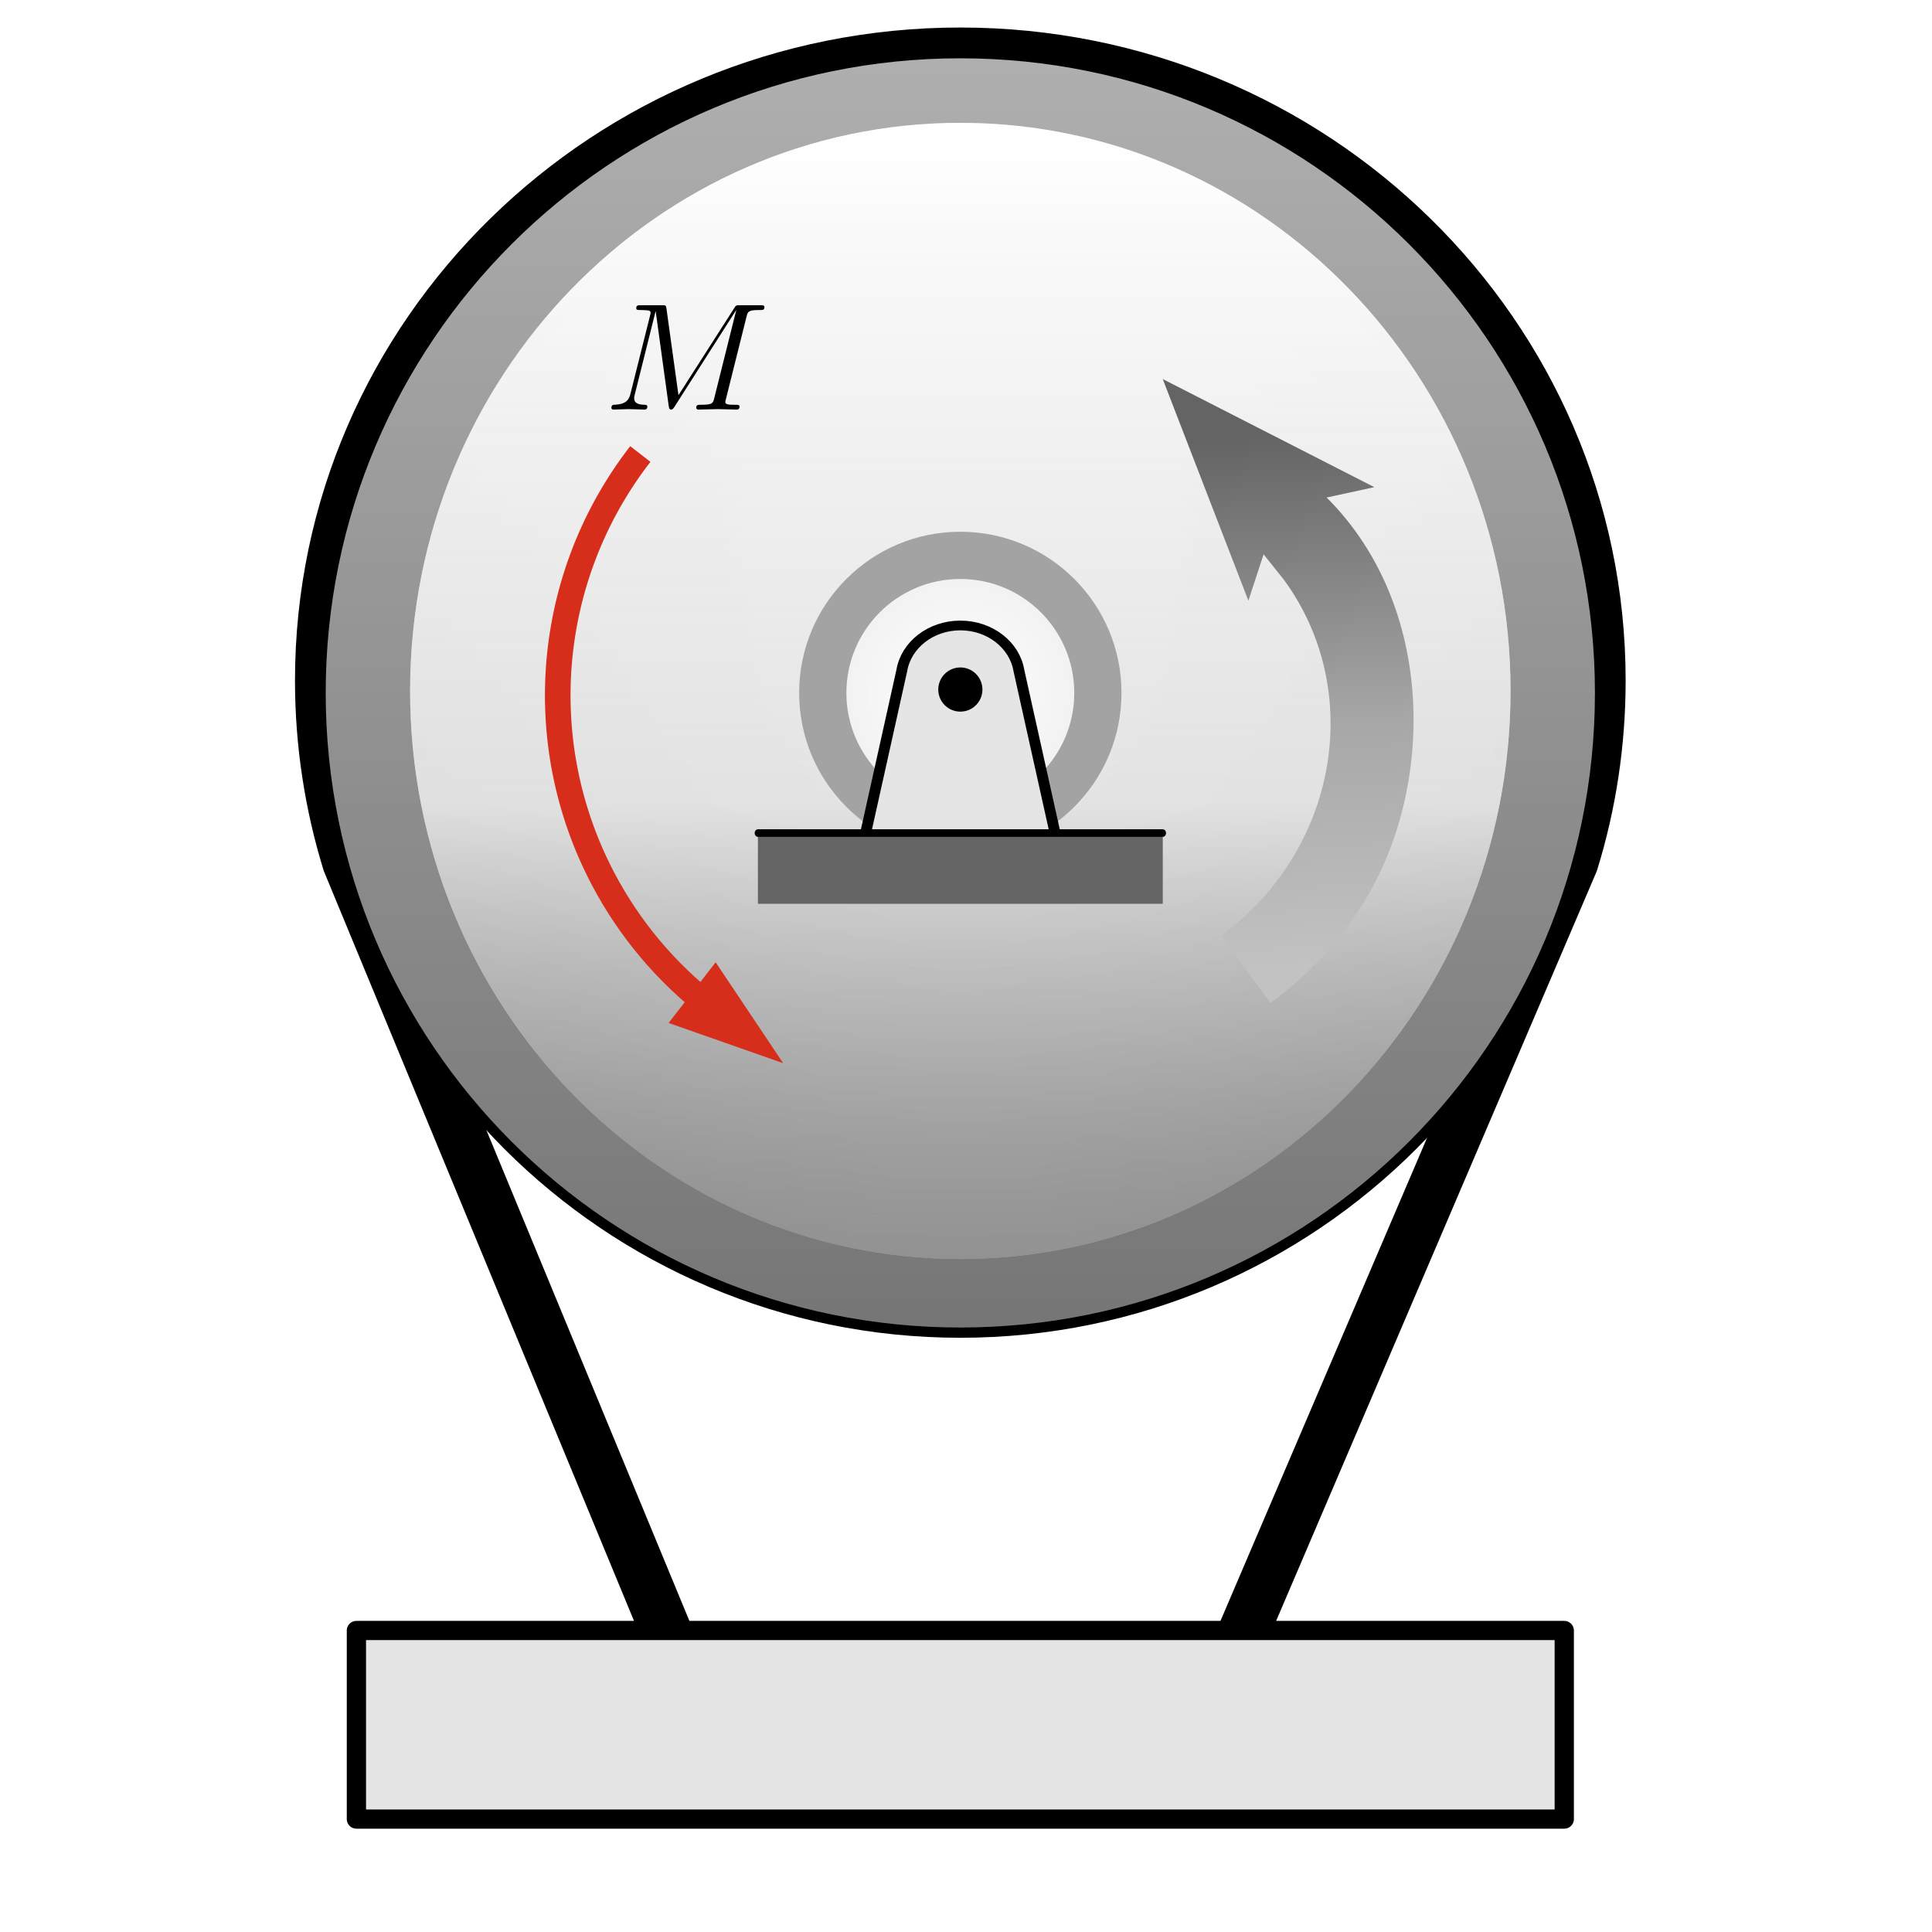
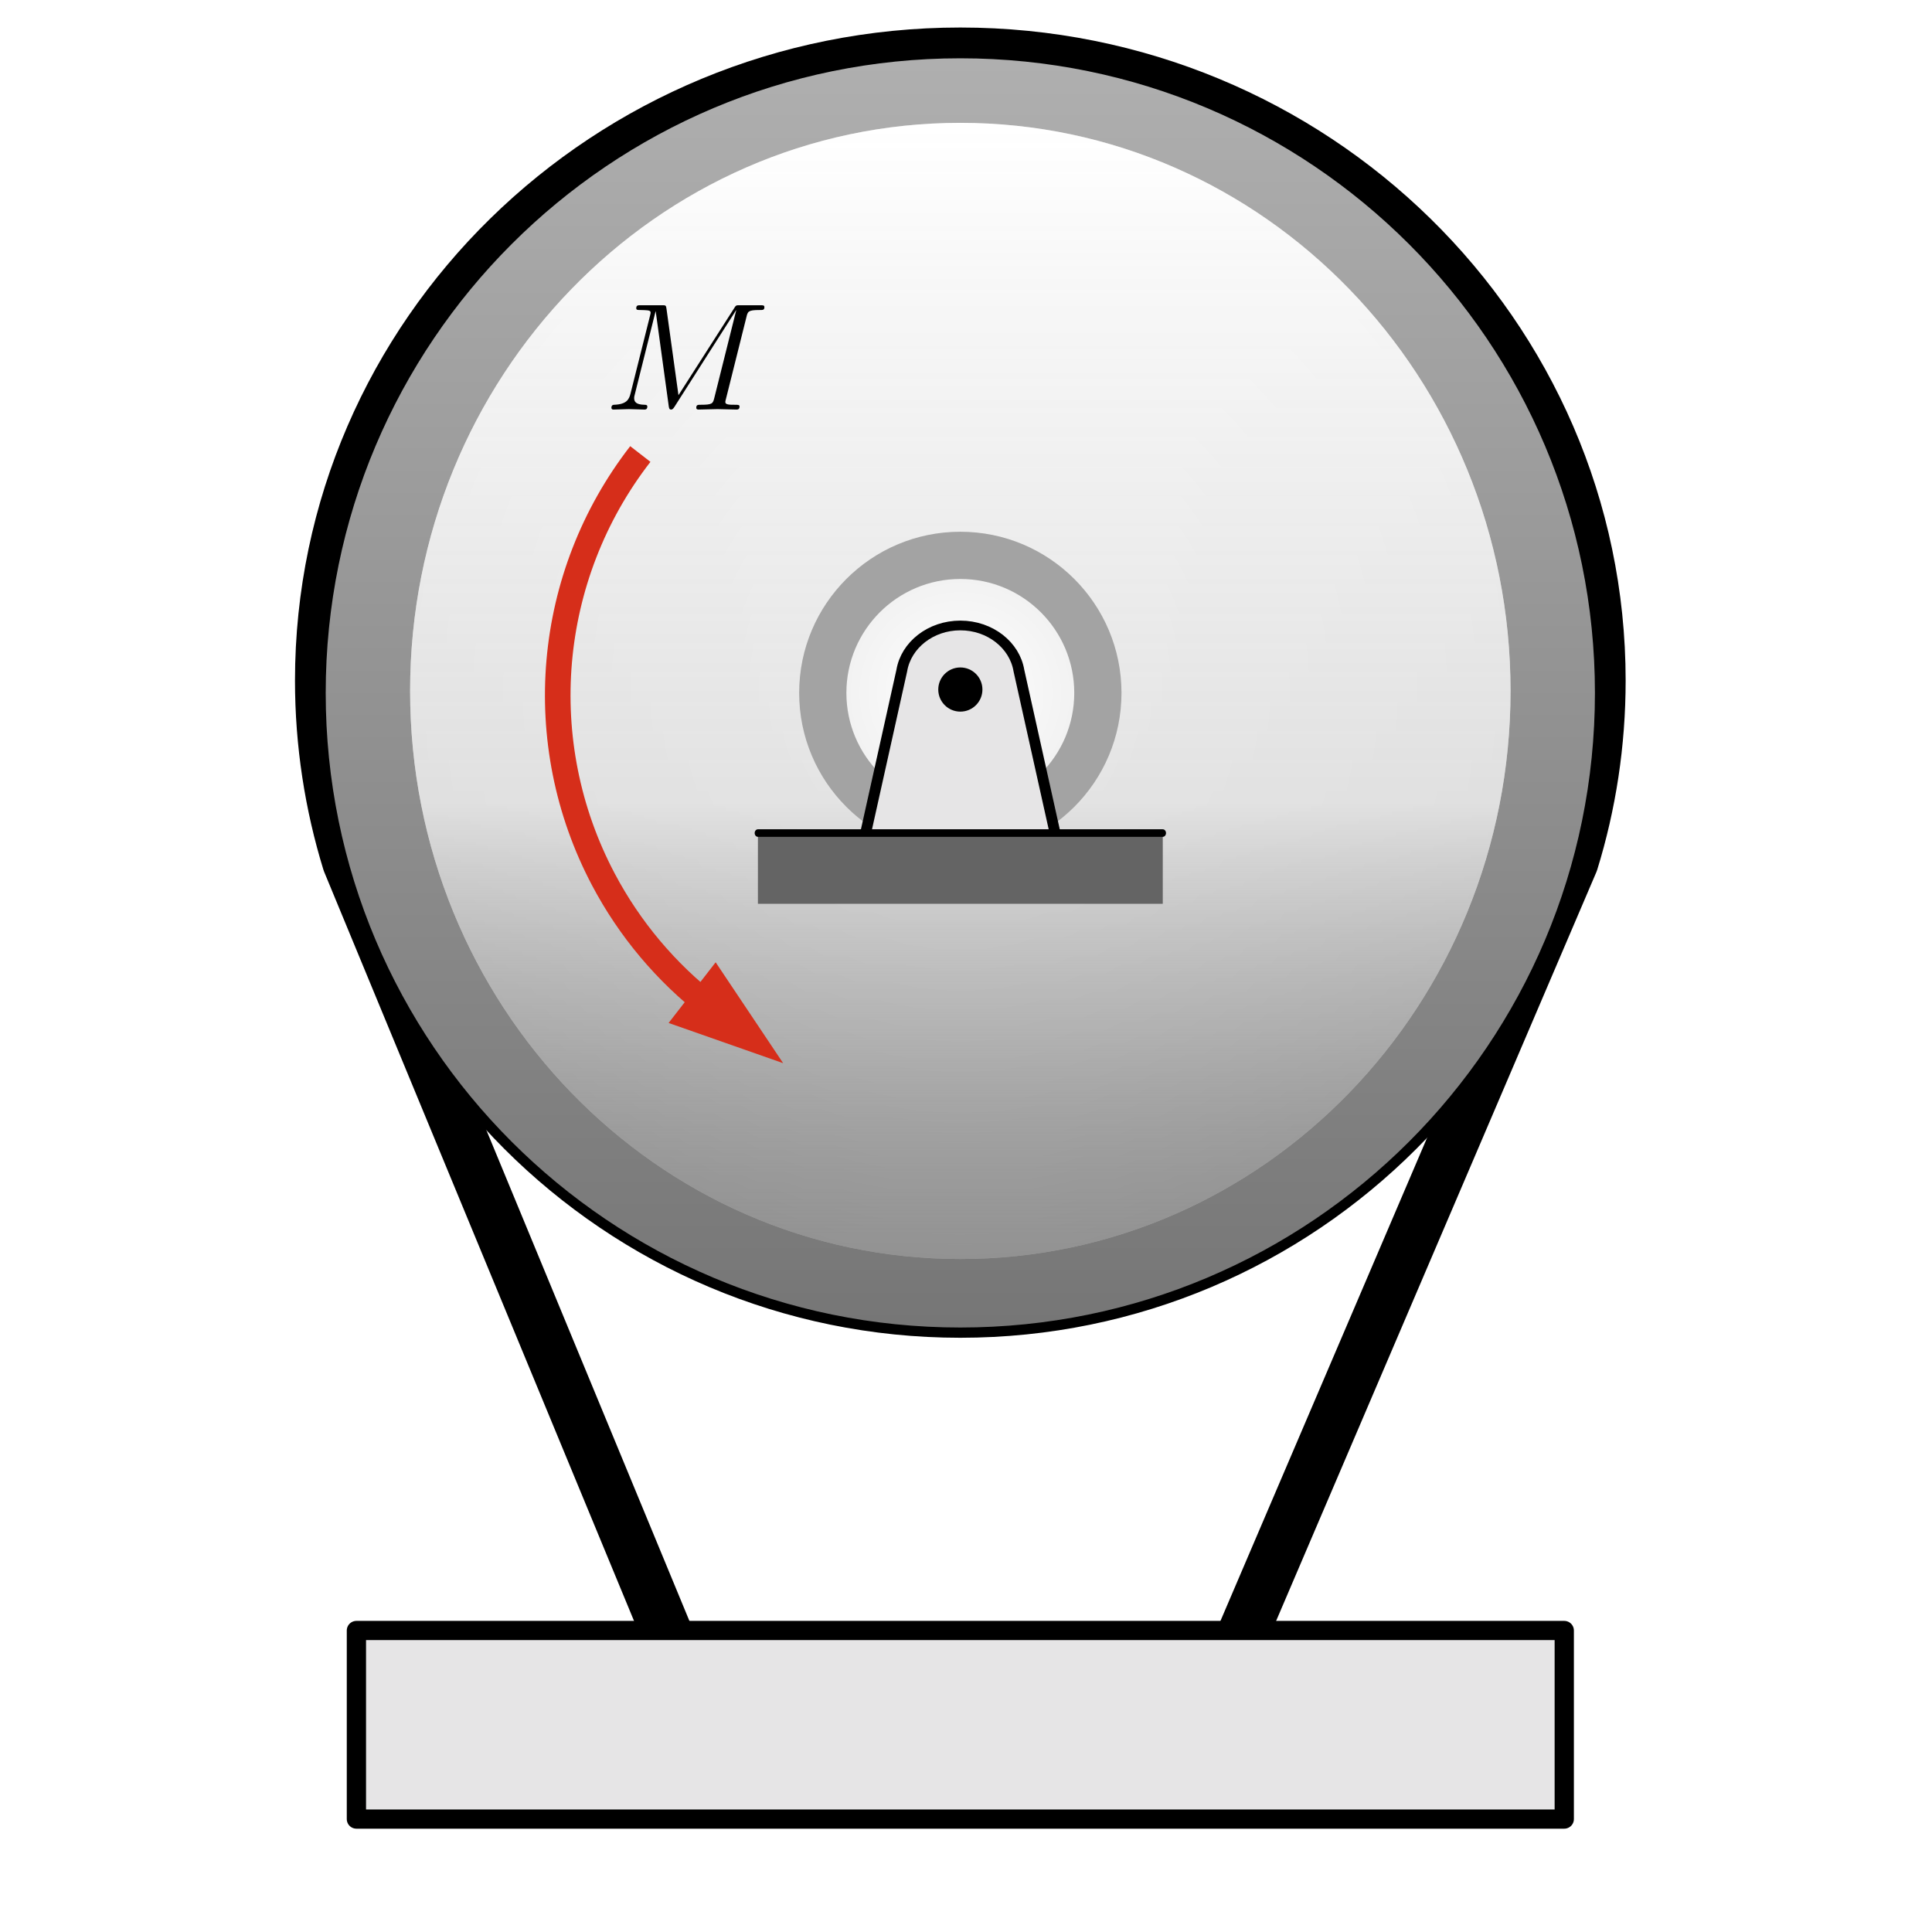
<svg xmlns="http://www.w3.org/2000/svg" width="100%" height="100%" viewBox="0 0 151 151" version="1.1" xml:space="preserve" style="fill-rule:evenodd;clip-rule:evenodd;stroke-linejoin:round;stroke-miterlimit:1.5;">
  <g transform="matrix(1,0,0,1,-2878,-2764)">
    <g transform="matrix(0.313855,0,0,0.323945,2379.37,2147.91)">
      <rect id="find-max-a" x="1588.91" y="1904.4" width="477.928" height="463.042" style="fill:none;" />
      <g id="find-max-a1">
        <g transform="matrix(1,0,0,1.33333,12.4751,-736.077)">
          <g transform="matrix(1,0,0,1.2,-12.4751,-419.342)">
            <g>
              <g transform="matrix(3.18619,0,0,1.92934,-7459.27,-3295.05)">
                <path d="M2893.48,2875.07L2866.94,2810.91C2865.56,2806.42 2864.81,2801.65 2864.81,2796.72C2864.81,2769.65 2887.22,2747.68 2914.81,2747.68C2942.41,2747.68 2964.81,2769.65 2964.81,2796.72C2964.81,2801.65 2964.07,2806.42 2962.68,2810.91L2934.87,2875.94" style="fill:none;stroke:black;stroke-width:4px;" />
              </g>
              <g transform="matrix(0.992795,0,0,0.60117,4.13731,818.551)">
                <g>
                  <g transform="matrix(0.945173,0,0,0.945173,101.573,117.484)">
                    <circle cx="1836.06" cy="2135.58" r="169.774" style="fill:url(#_Linear1);stroke:black;stroke-width:2.72px;stroke-linecap:round;" />
                  </g>
                  <g transform="matrix(0.927158,0,0,0.957254,133.809,91.284)">
                    <g transform="matrix(1,0,0,1,0.907866,-0.103047)">
                      <circle cx="1836.06" cy="2135.58" r="148.853" style="fill:url(#_Radial2);" />
                    </g>
                    <g transform="matrix(1,0,0,1,0.907866,-0.103047)">
                      <circle cx="1836.06" cy="2135.58" r="148.853" style="fill:url(#_Linear3);" />
                    </g>
                  </g>
                  <g transform="matrix(1,0,0,1,0.907866,0.396953)">
                    <circle cx="1836.06" cy="2135.58" r="40.425" style="fill:rgb(163,163,163);" />
                  </g>
                  <g transform="matrix(1,0,0,1,0.907866,0.396953)">
                    <circle cx="1836.06" cy="2135.58" r="28.579" style="fill:url(#_Radial4);" />
                  </g>
                  <g transform="matrix(2.15737,0,0,2.15737,-1292.02,-2777.01)">
                    <circle cx="1450.37" cy="2277.07" r="2.975" />
                  </g>
                </g>
              </g>
            </g>
          </g>
          <g transform="matrix(6.94002,-2.66342,-3.66539,-5.04289,1215.44,3046.37)">
            <g transform="matrix(0.35897,-0.189592,-0.189592,-0.35897,128.102,144.112)">
              <path d="M52.26,79.952L61.212,83.095L55.936,75.21L52.26,79.952Z" style="fill:rgb(214,46,26);" />
              <path d="M55.521,78.684C52.056,75.998 49.205,72.604 47.158,68.728C41.513,58.039 42.644,45.037 50.049,35.484C42.644,45.037 41.513,58.039 47.158,68.728C49.205,72.604 52.056,75.998 55.521,78.684Z" style="fill:none;stroke:rgb(214,46,26);stroke-width:2px;stroke-linecap:round;stroke-linejoin:miter;" />
            </g>
-           </g>
-           <g id="impending-motion-arrow" transform="matrix(2.21072,2.19252,-3.01734,1.6064,6722.37,-6465.51)">
-             <path d="M1774.55,2899.72L1772.39,2899.81L1774.28,2902.45L1759.01,2898.33L1773.14,2891.22L1771.82,2894.19C1781.99,2892.6 1791.69,2899.81 1795.04,2908.17C1796.14,2910.92 1796.75,2913.93 1796.75,2917.09L1791.2,2917.09C1791.2,2907.5 1783.74,2899.72 1774.55,2899.72Z" style="fill:url(#_Linear5);" />
          </g>
        </g>
        <g transform="matrix(3.47258e-16,-5.49632,7.1422,4.23851e-16,1473.1,844.348)">
          <g id="surface1">
            <g>
              <g transform="matrix(0.761905,1.57205e-32,-1.04804e-32,0.67662,-1060.16,39.8487)">
                <g transform="matrix(1,0,0,1,0.5,-26.68)">
                  <path d="M1099.8,38.182C1101.27,38.4 1102.4,39.669 1102.4,41.2C1102.4,42.731 1101.27,44 1099.8,44.218L1089.84,46.2L1089.84,36.2L1099.8,38.182Z" style="fill:rgb(230,229,230);stroke:black;stroke-width:0.56px;stroke-linecap:round;" />
                </g>
                <g transform="matrix(1.2108,2.61176e-32,-1.17262e-32,1.0826,-231.884,-30.0832)">
                  <circle cx="1099.35" cy="41.2" r="1.051" />
                </g>
              </g>
              <g transform="matrix(1.21724e-17,0.157846,-0.275475,1.33937e-17,-208.576,71.2581)">
                <g transform="matrix(0.894298,0,0,0.751519,-240,-240.112)">
                  <rect x="65.457" y="418" width="100" height="15" style="fill:rgb(100,100,100);" />
                </g>
                <g transform="matrix(0.894298,0,0,0.751519,-240,-240.112)">
                  <path d="M65.457,418L165.457,418" style="fill:none;stroke:black;stroke-width:1.6px;stroke-linecap:round;" />
                </g>
              </g>
            </g>
          </g>
        </g>
        <g transform="matrix(3.19732,0,0,3.08695,-7501.29,-6651.01)">
          <rect x="2870.77" y="2898.08" width="94.074" height="14.74" style="fill:rgb(230,229,230);stroke:black;stroke-width:1.5px;stroke-linecap:round;" />
        </g>
        <g transform="matrix(2.38556,0,0,2.31126,1739.38,2000.65)">
          <g id="surface11">
            <g>
              <g id="glyph0-1">
                <path d="M14.766,-9.656C14.906,-10.234 14.938,-10.391 16.125,-10.391C16.5,-10.391 16.641,-10.391 16.641,-10.703C16.641,-10.891 16.484,-10.891 16.203,-10.891L14.109,-10.891C13.688,-10.891 13.672,-10.891 13.484,-10.578L7.672,-1.5L6.422,-10.516C6.375,-10.891 6.344,-10.891 5.922,-10.891L3.75,-10.891C3.438,-10.891 3.266,-10.891 3.266,-10.578C3.266,-10.391 3.406,-10.391 3.734,-10.391C3.938,-10.391 4.219,-10.375 4.422,-10.359C4.672,-10.328 4.766,-10.281 4.766,-10.109C4.766,-10.047 4.75,-10 4.703,-9.797L2.672,-1.688C2.516,-1.047 2.25,-0.547 0.953,-0.5C0.875,-0.5 0.672,-0.484 0.672,-0.188C0.672,-0.047 0.766,0 0.891,0C1.406,0 1.953,-0.047 2.484,-0.047C3.031,-0.047 3.609,0 4.125,0C4.203,0 4.422,0 4.422,-0.313C4.422,-0.5 4.234,-0.5 4.125,-0.5C3.219,-0.516 3.047,-0.828 3.047,-1.203C3.047,-1.313 3.063,-1.391 3.109,-1.563L5.281,-10.25L5.297,-10.25L6.656,-0.359C6.688,-0.172 6.703,0 6.906,0C7.078,0 7.172,-0.172 7.25,-0.281L13.688,-10.375L13.703,-10.375L11.422,-1.25C11.266,-0.625 11.234,-0.5 9.984,-0.5C9.703,-0.5 9.531,-0.5 9.531,-0.188C9.531,0 9.719,0 9.766,0C10.219,0 11.297,-0.047 11.75,-0.047C12.406,-0.047 13.078,0 13.734,0C13.828,0 14.047,0 14.047,-0.313C14.047,-0.5 13.891,-0.5 13.594,-0.5C13,-0.5 12.563,-0.5 12.563,-0.781C12.563,-0.844 12.563,-0.875 12.641,-1.156L14.766,-9.656Z" style="fill-rule:nonzero;" />
              </g>
            </g>
          </g>
        </g>
      </g>
    </g>
  </g>
  <defs>
    <linearGradient id="_Linear1" x1="0" y1="0" x2="1" y2="0" gradientUnits="userSpaceOnUse" gradientTransform="matrix(-2.05393e-13,339.548,-339.548,-2.05393e-13,1836.06,1965.81)">
      <stop offset="0" style="stop-color:rgb(175,175,175);stop-opacity:1" />
      <stop offset="1" style="stop-color:rgb(118,118,118);stop-opacity:1" />
    </linearGradient>
    <radialGradient id="_Radial2" cx="0" cy="0" r="1" gradientUnits="userSpaceOnUse" gradientTransform="matrix(-0.0238007,148.85,-148.85,-0.0223276,1836.06,2135.58)">
      <stop offset="0" style="stop-color:white;stop-opacity:1" />
      <stop offset="1" style="stop-color:rgb(199,199,199);stop-opacity:1" />
    </radialGradient>
    <linearGradient id="_Linear3" x1="0" y1="0" x2="1" y2="0" gradientUnits="userSpaceOnUse" gradientTransform="matrix(0,297.706,-297.706,0,1836.06,1986.73)">
      <stop offset="0" style="stop-color:white;stop-opacity:1" />
      <stop offset="0.6" style="stop-color:rgb(226,226,226);stop-opacity:0.91" />
      <stop offset="0.81" style="stop-color:rgb(158,158,158);stop-opacity:0.7" />
      <stop offset="1" style="stop-color:rgb(87,87,87);stop-opacity:0.47" />
    </linearGradient>
    <radialGradient id="_Radial4" cx="0" cy="0" r="1" gradientUnits="userSpaceOnUse" gradientTransform="matrix(-148.853,0,0,-148.853,1836.06,2135.58)">
      <stop offset="0" style="stop-color:white;stop-opacity:1" />
      <stop offset="1" style="stop-color:rgb(187,187,187);stop-opacity:1" />
    </radialGradient>
-     <linearGradient id="_Linear5" x1="0" y1="0" x2="1" y2="0" gradientUnits="userSpaceOnUse" gradientTransform="matrix(30.0164,18.6277,-18.6277,30.0164,1766.42,2894.6)">
-       <stop offset="0" style="stop-color:rgb(100,100,100);stop-opacity:1" />
-       <stop offset="0.55" style="stop-color:rgb(167,167,167);stop-opacity:1" />
-       <stop offset="1" style="stop-color:rgb(194,194,194);stop-opacity:1" />
-     </linearGradient>
  </defs>
</svg>
